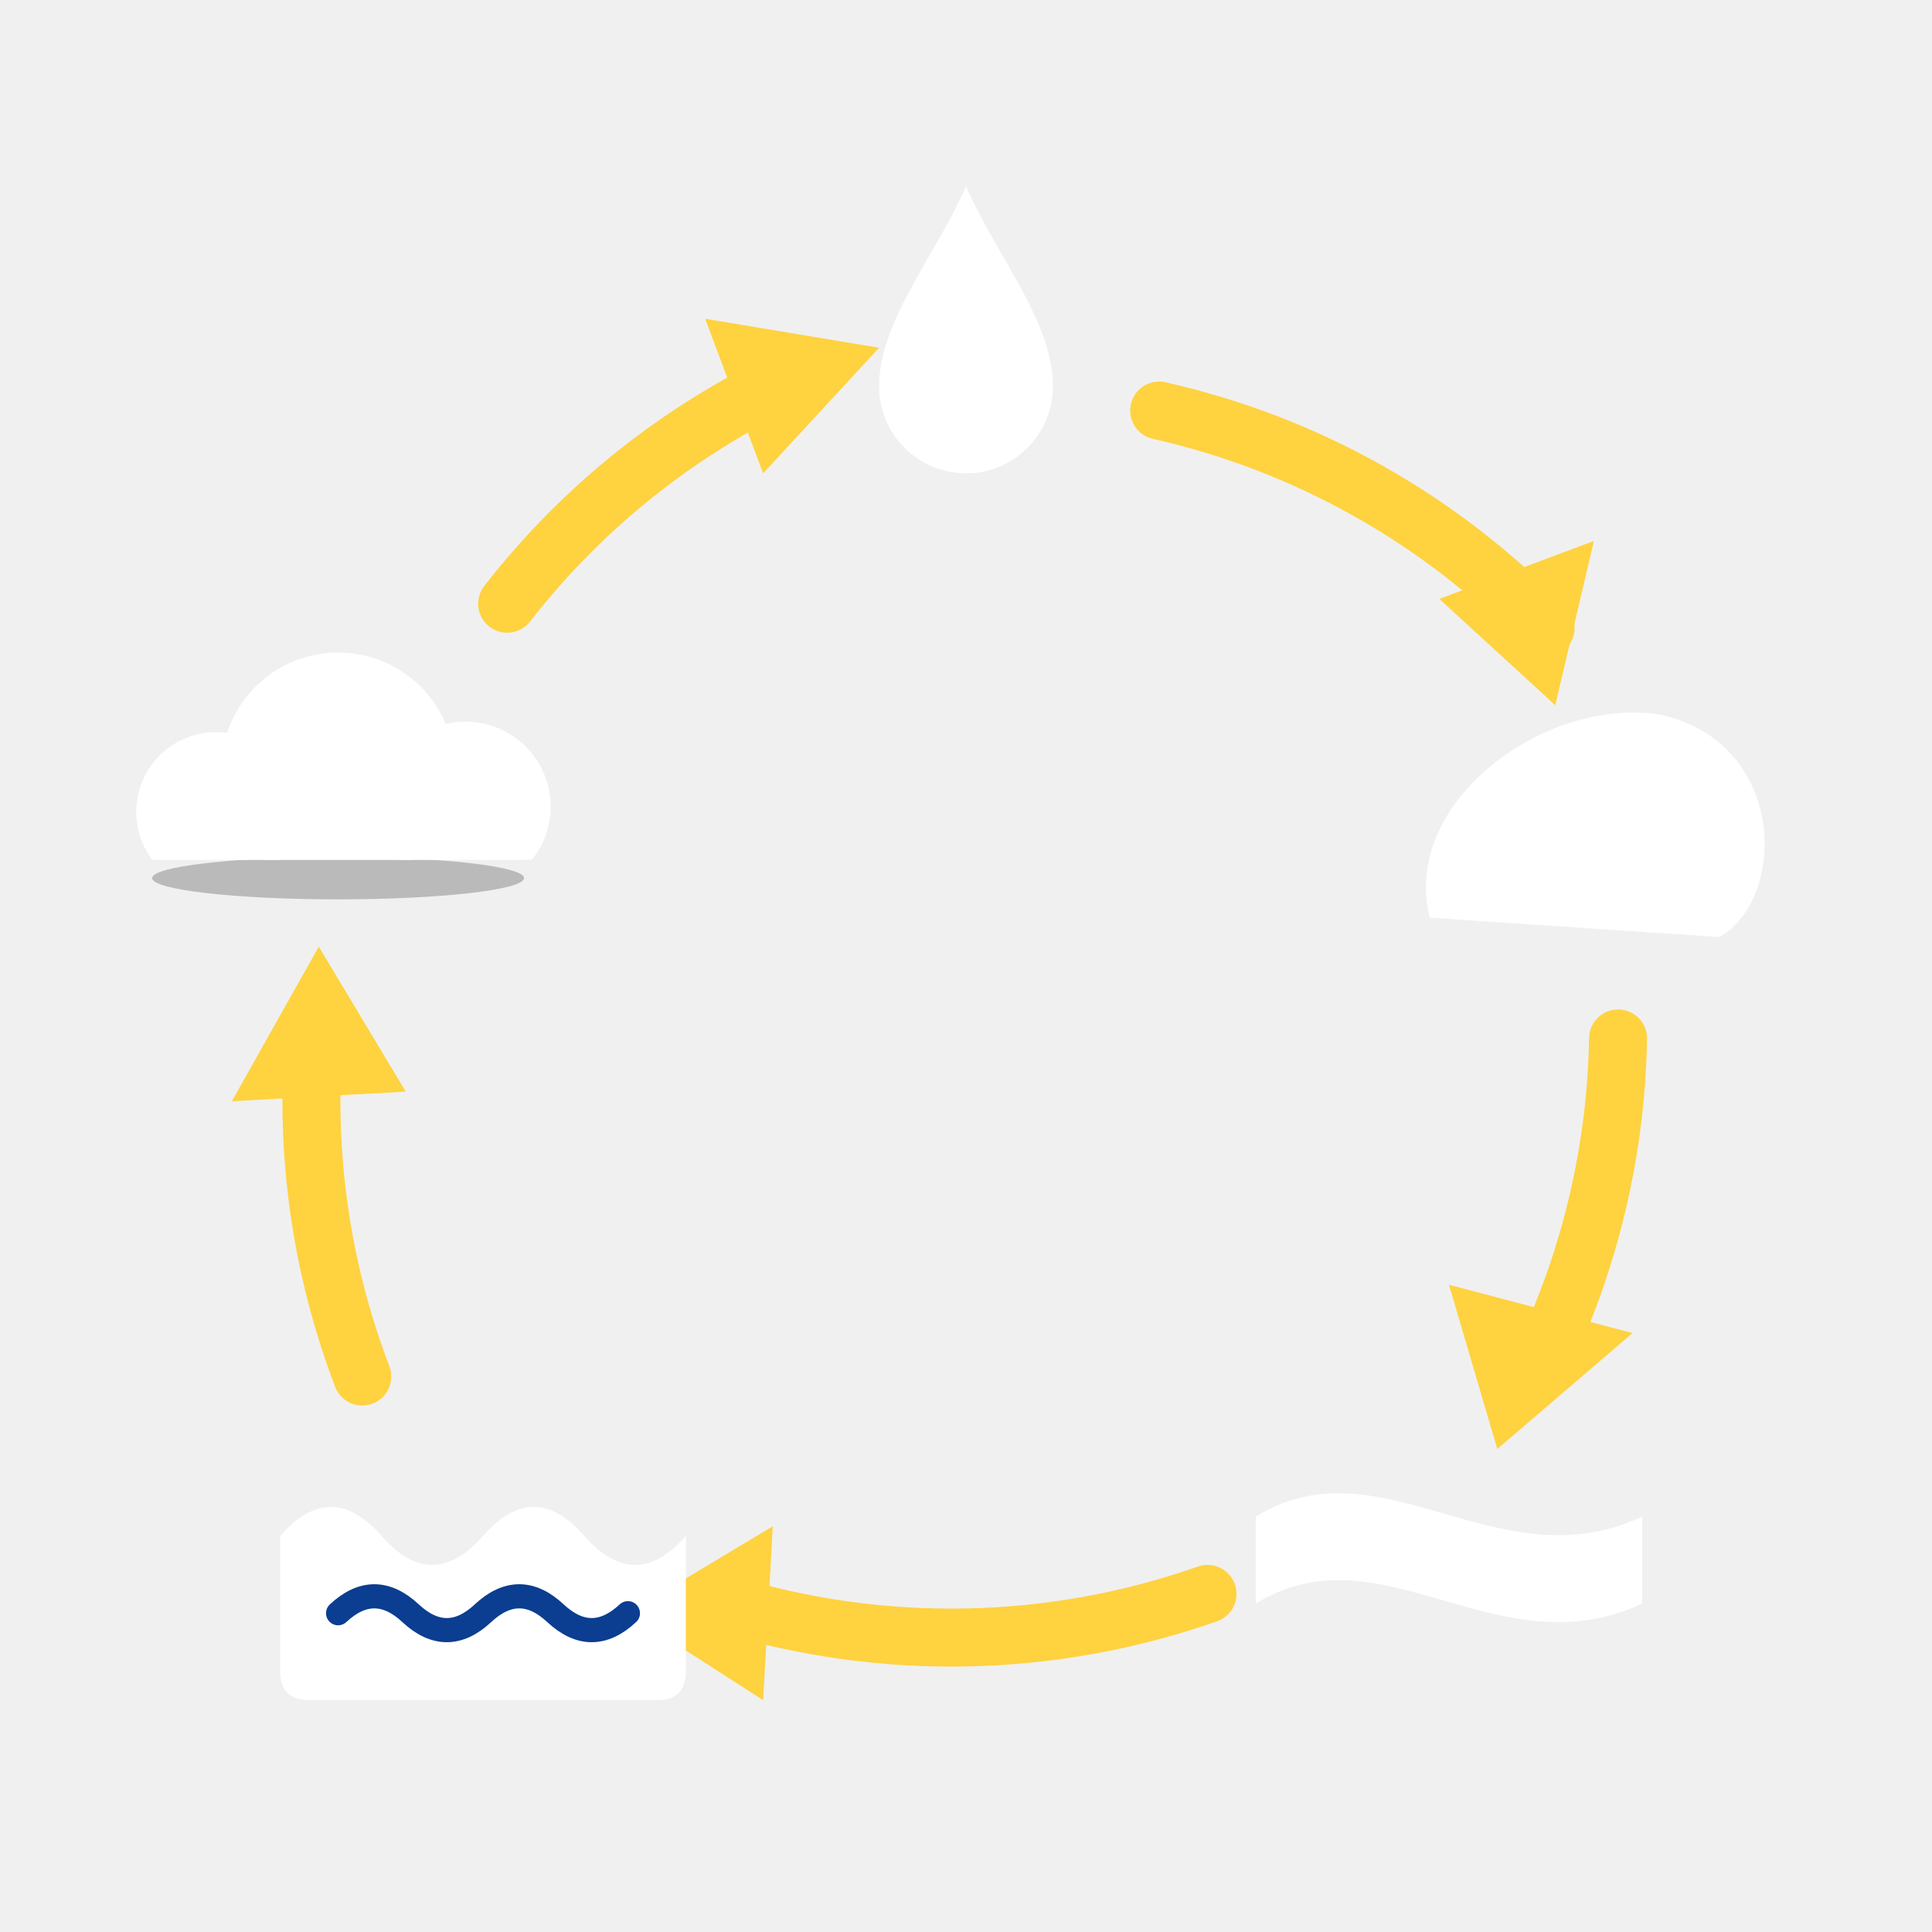
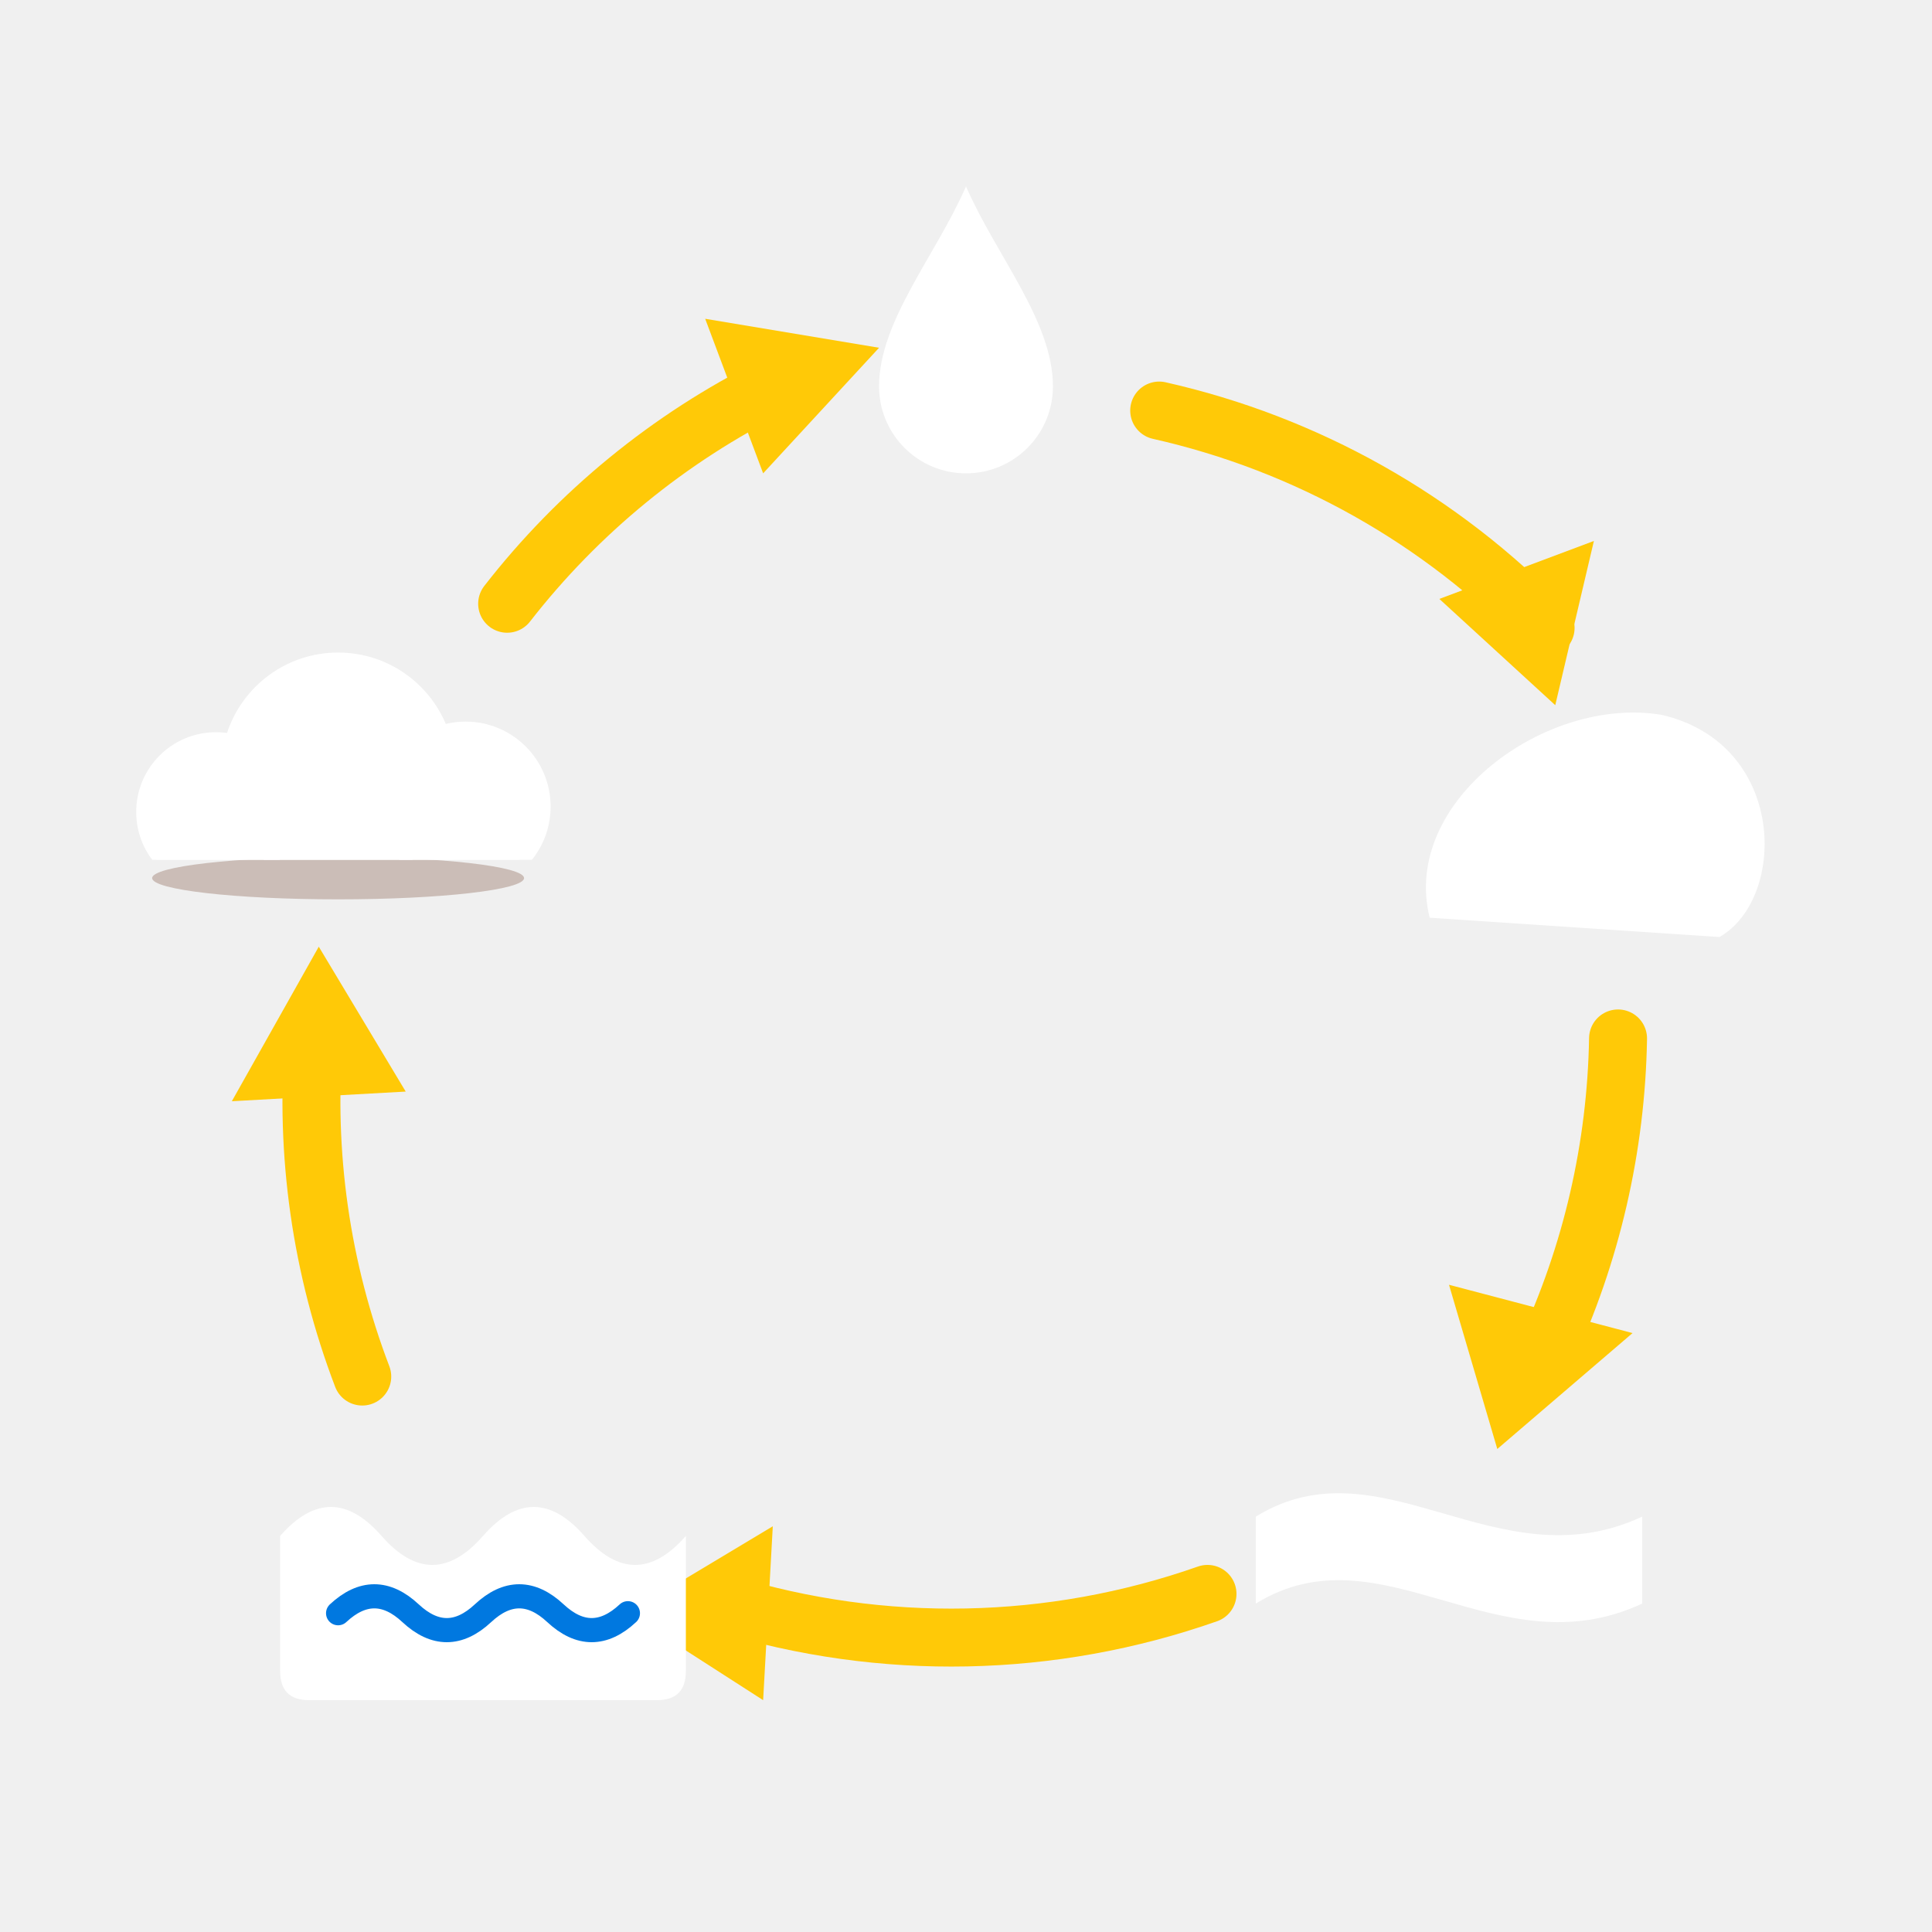
<svg xmlns="http://www.w3.org/2000/svg" viewBox="0 0 400 400">
  <g id="ring">
-     <path d="M240 85 A160 160 0 0 1 320 130" stroke="#FFD23F" stroke-width="12" fill="none" stroke-linecap="round" />
-     <path d="M330 112 L322 146 L298 124Z" fill="#FFD23F" />
-     <path d="M335 215 A160 160 0 0 1 320 280" stroke="#FFD23F" stroke-width="12" fill="none" stroke-linecap="round" />
-     <path d="M338 276 L310 300 L300 266Z" fill="#FFD23F" />
-     <path d="M250 330 A160 160 0 0 1 150 332" stroke="#FFD23F" stroke-width="12" fill="none" stroke-linecap="round" />
-     <path d="M160 316 L130 334 L158 352Z" fill="#FFD23F" />
-     <path d="M75 285 A160 160 0 0 1 65 215" stroke="#FFD23F" stroke-width="12" fill="none" stroke-linecap="round" />
-     <path d="M48 228 L66 196 L84 226Z" fill="#FFD23F" />
-     <path d="M105 125 A160 160 0 0 1 160 80" stroke="#FFD23F" stroke-width="12" fill="none" stroke-linecap="round" />
-     <path d="M146 66 L182 72 L158 98Z" fill="#FFD23F" />
+     <path d="M240 85 A160 160 0 0 1 320 130" stroke="#FFC907" stroke-width="12" fill="none" stroke-linecap="round" />
+     <path d="M330 112 L322 146 L298 124Z" fill="#FFC907" />
+     <path d="M335 215 A160 160 0 0 1 320 280" stroke="#FFC907" stroke-width="12" fill="none" stroke-linecap="round" />
+     <path d="M338 276 L310 300 L300 266Z" fill="#FFC907" />
+     <path d="M250 330 A160 160 0 0 1 150 332" stroke="#FFC907" stroke-width="12" fill="none" stroke-linecap="round" />
+     <path d="M160 316 L130 334 L158 352Z" fill="#FFC907" />
+     <path d="M75 285 A160 160 0 0 1 65 215" stroke="#FFC907" stroke-width="12" fill="none" stroke-linecap="round" />
+     <path d="M48 228 L66 196 L84 226Z" fill="#FFC907" />
+     <path d="M105 125 A160 160 0 0 1 160 80" stroke="#FFC907" stroke-width="12" fill="none" stroke-linecap="round" />
+     <path d="M146 66 L182 72 L158 98Z" fill="#FFC907" />
  </g>
  <g id="icons">
    <path d="M200 38.6 C206.3 53.0 218 66.5 218 80 A18 18 0 1 1 182 80 C182 66.5 193.7 53.0 200 38.6Z" fill="#FFFFFF" />
    <path d="M296 190 C290 166 320 144 344 148 C370 154 370 186 356 194Z" fill="#FFFFFF" />
    <path d="M260 314 C286 298 310 328 340 314 L340 332 C310 346 286 316 260 332Z" fill="#FFFFFF" />
    <path d="M58 318 q10.5 -12 21 0 t21 0 t21 0 t21 0 V346 Q142 352 136 352 H64 Q58 352 58 346Z" fill="#FFFFFF" />
-     <path d="M70 334 q7.5 -7 15 0 t15 0 t15 0 t15 0" stroke="#0B3D91" stroke-width="5" fill="none" stroke-linecap="round" />
-     <ellipse cx="70" cy="181.8" rx="38.5" ry="4.4" fill="#1B1B1F" fill-opacity="0.25" />
+     <path d="M70 334 q7.5 -7 15 0 t15 0 t15 0 t15 0" stroke="#0078E0" stroke-width="5" fill="none" stroke-linecap="round" />
+     <ellipse cx="70" cy="181.8" rx="38.5" ry="4.4" fill="#5E270E" fill-opacity="0.25" />
    <clipPath id="cb70_178">
      <rect x="26.0" y="134.0" width="88.0" height="44.0" />
    </clipPath>
    <g clip-path="url(#cb70_178)">
      <circle cx="44.7" cy="168.1" r="16.5" fill="#FFFFFF" fill-opacity="1.0" />
      <circle cx="70.0" cy="159.3" r="24.2" fill="#FFFFFF" fill-opacity="1.0" />
      <circle cx="96.4" cy="167.0" r="17.6" fill="#FFFFFF" fill-opacity="1.0" />
      <rect x="31.5" y="164.8" width="77.0" height="13.2" rx="1.1" fill="#FFFFFF" fill-opacity="1.0" />
    </g>
  </g>
</svg>
